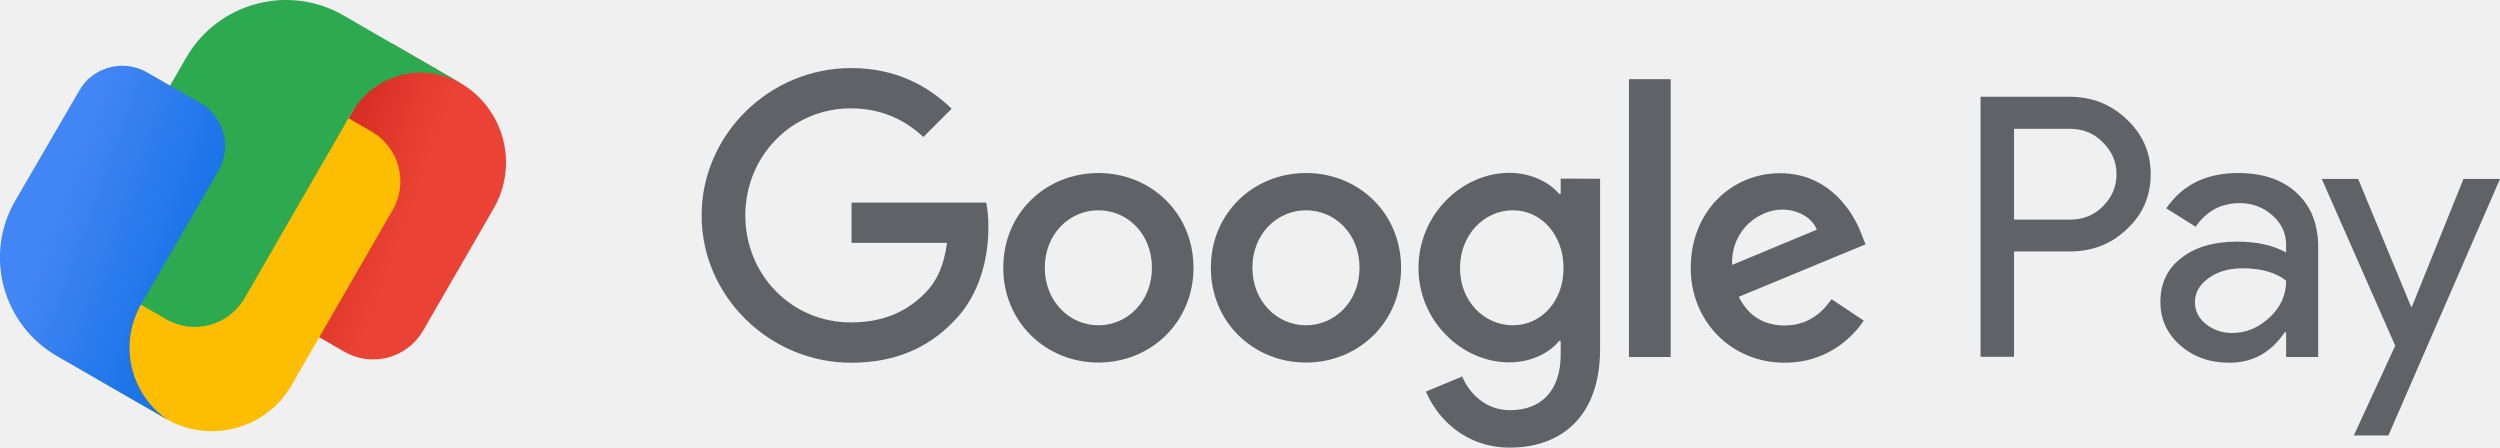
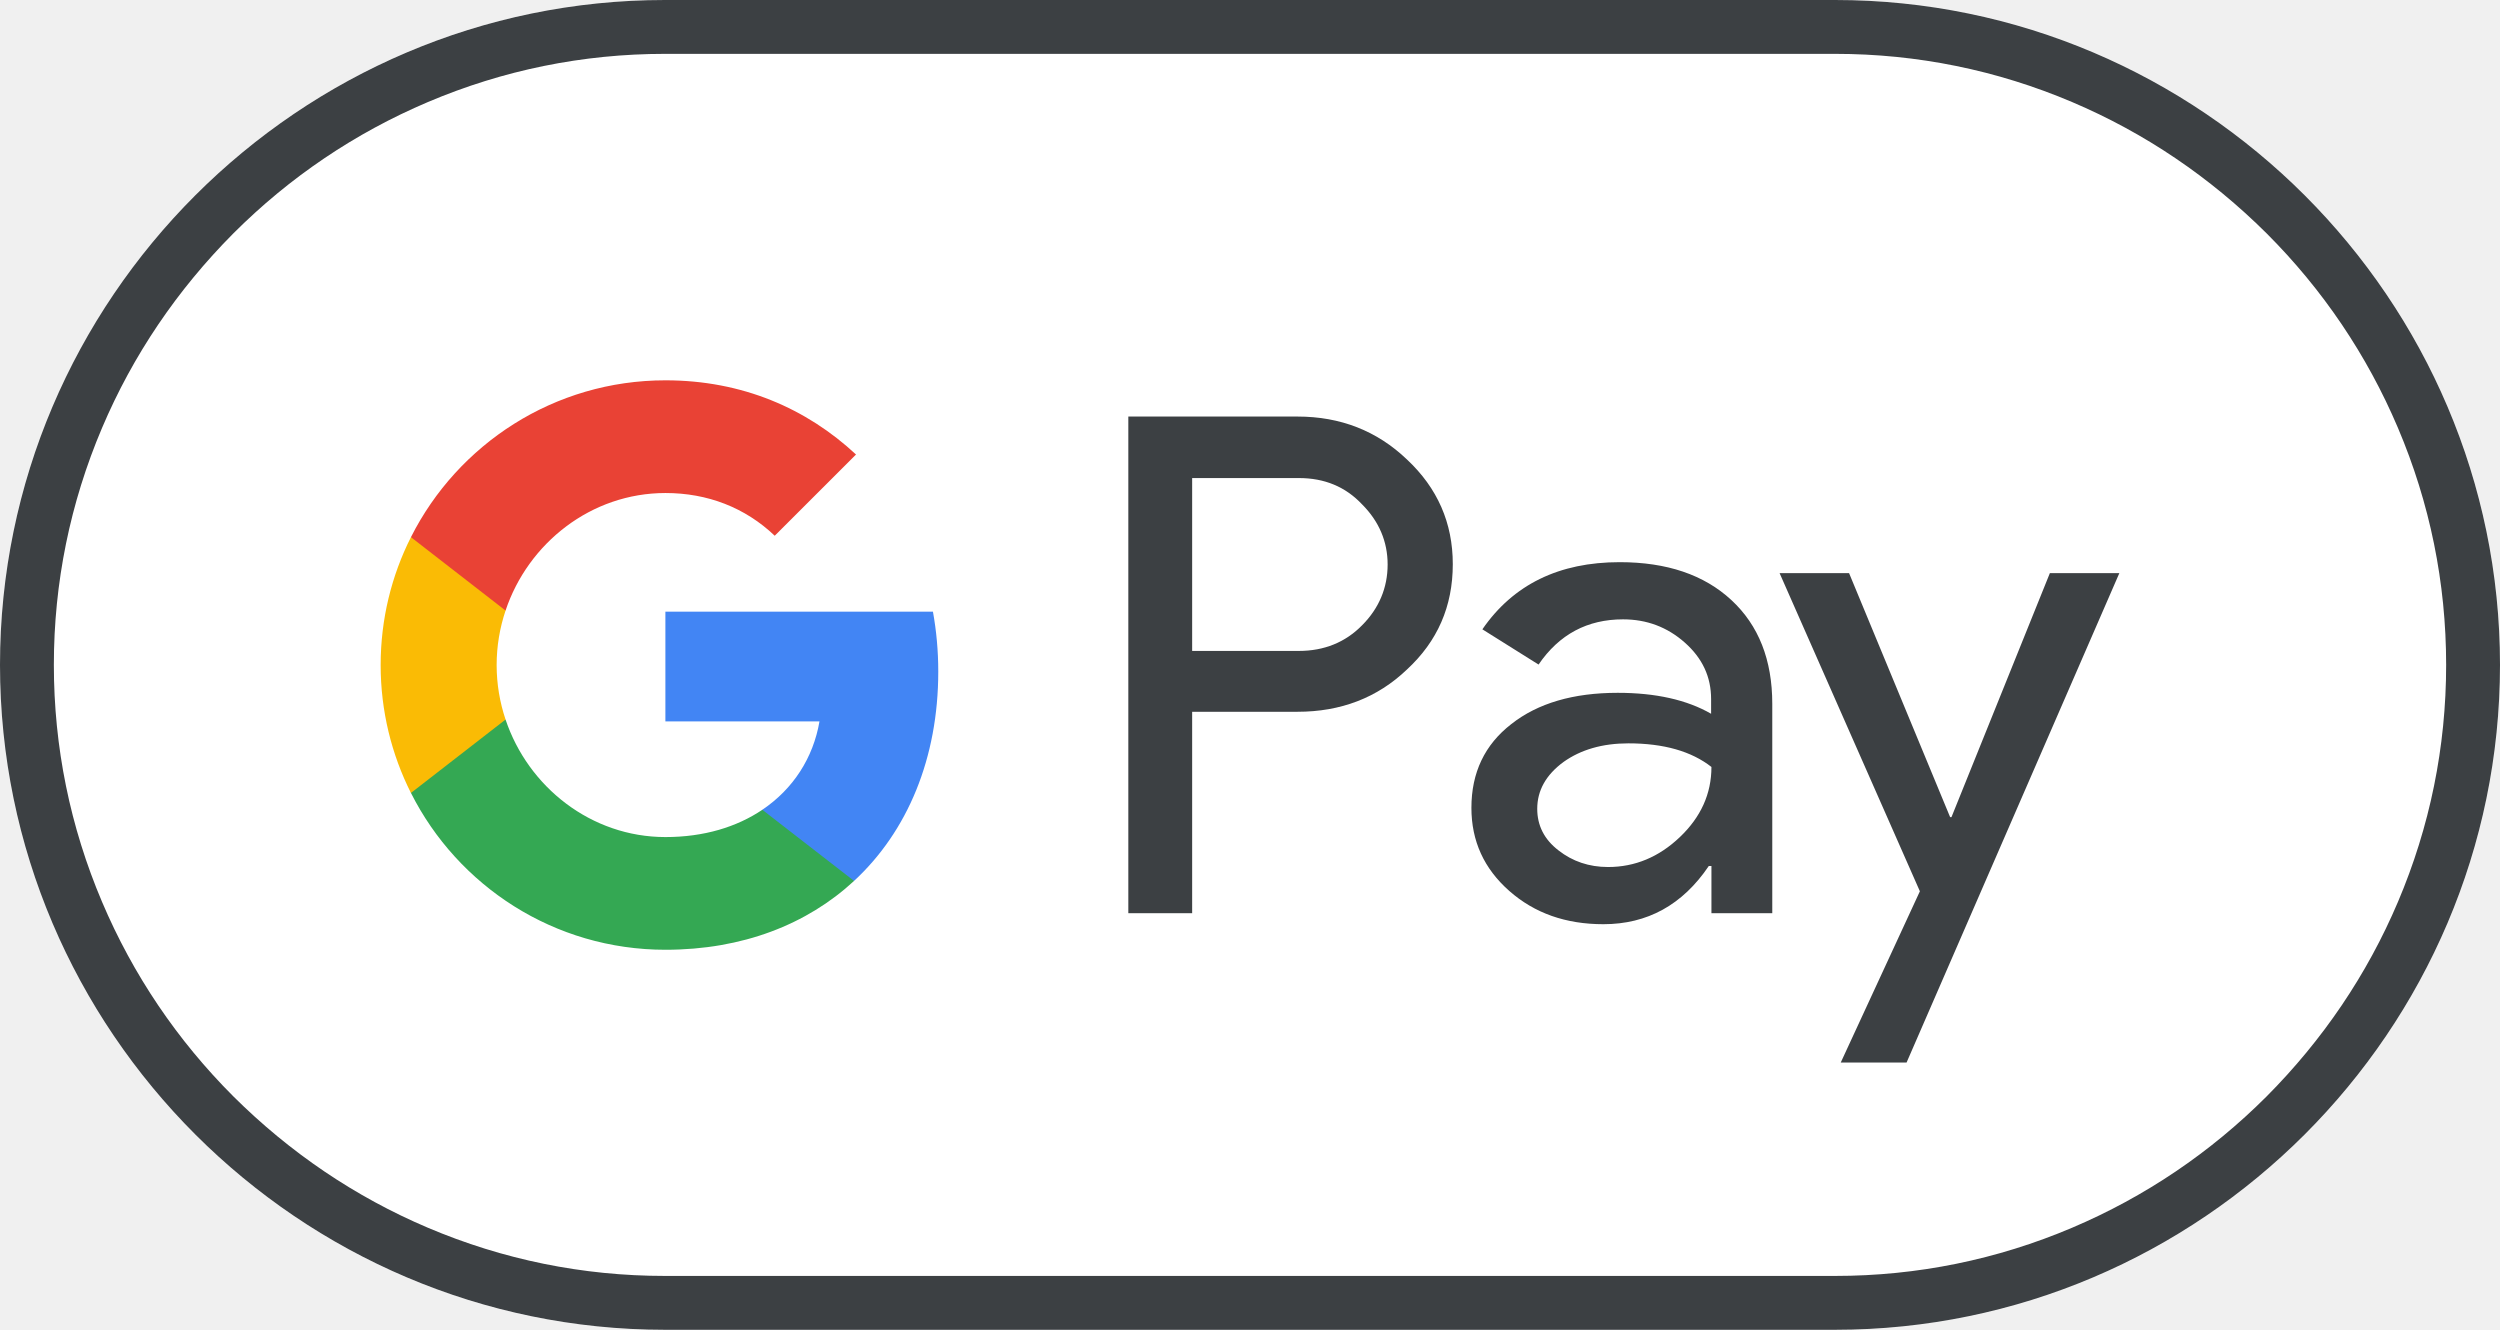
- <svg xmlns="http://www.w3.org/2000/svg" version="1.1" id="Livello_1" x="0px" y="0px" viewBox="0 0 1395.7 250" enable-background="new 0 0 1395.7 250" xml:space="preserve">
-   <g>
-     <g id="Product_name">
-       <path fill="#5F6368" d="M1124.4,140.4v58.8h-18.7V54h49.5c12.6,0,23.3,4.2,32.1,12.6c8.9,8.4,13.4,18.6,13.4,30.6    c0,12.3-4.5,22.6-13.4,30.8c-8.7,8.3-19.3,12.4-32.1,12.4H1124.4z M1124.4,71.9v50.7h31.2c7.4,0,13.6-2.5,18.5-7.5    c5-5,7.5-11,7.5-17.9c0-6.8-2.5-12.6-7.5-17.6c-4.9-5.1-11-7.7-18.5-7.7L1124.4,71.9L1124.4,71.9z" />
-       <path fill="#5F6368" d="M1249.5,96.6c13.8,0,24.7,3.7,32.7,11.1c8,7.4,12,17.5,12,30.3v61.3h-17.9v-13.8h-0.8    c-7.7,11.4-18,17-30.8,17c-11,0-20.1-3.2-27.5-9.7c-7.4-6.5-11.1-14.6-11.1-24.3c0-10.3,3.9-18.5,11.7-24.5    c7.8-6.1,18.2-9.1,31.1-9.1c11.1,0,20.2,2,27.4,6.1v-4.3c0-6.5-2.6-12-7.7-16.5c-5.1-4.5-11.2-6.8-18.1-6.8    c-10.4,0-18.7,4.4-24.7,13.2l-16.4-10.3C1218.4,103.1,1231.8,96.6,1249.5,96.6z M1225.4,168.8c0,4.9,2.1,8.9,6.2,12.2    c4.1,3.2,9,4.9,14.5,4.9c7.8,0,14.8-2.9,21-8.7c6.2-5.8,9.2-12.6,9.2-20.5c-5.8-4.6-13.9-6.9-24.3-6.9c-7.6,0-13.9,1.8-19,5.5    C1227.9,158.9,1225.4,163.4,1225.4,168.8z" />
-       <path fill="#5F6368" d="M1395.7,99.9l-62.3,143.2h-19.3l23.1-50.1l-41-93.1h20.3l29.6,71.4h0.4l28.8-71.4L1395.7,99.9L1395.7,99.9    z" />
+ <svg xmlns="http://www.w3.org/2000/svg" version="1.1" id="Google_Pay_Acceptance_Mark" x="0px" y="0px" enable-background="new 0 0 1094 742" xml:space="preserve" viewBox="170.7 170 752 400">
+   <path id="Base_1_" fill="#FFFFFF" d="M722.7,170h-352c-110,0-200,90-200,200l0,0c0,110,90,200,200,200h352c110,0,200-90,200-200l0,0  C922.7,260,832.7,170,722.7,170z" />
+   <path id="Outline" fill="#3C4043" d="M722.7,186.2c24.7,0,48.7,4.9,71.3,14.5c21.9,9.3,41.5,22.6,58.5,39.5  c16.9,16.9,30.2,36.6,39.5,58.5c9.6,22.6,14.5,46.6,14.5,71.3s-4.9,48.7-14.5,71.3c-9.3,21.9-22.6,41.5-39.5,58.5  c-16.9,16.9-36.6,30.2-58.5,39.5c-22.6,9.6-46.6,14.5-71.3,14.5h-352c-24.7,0-48.7-4.9-71.3-14.5c-21.9-9.3-41.5-22.6-58.5-39.5  c-16.9-16.9-30.2-36.6-39.5-58.5c-9.6-22.6-14.5-46.6-14.5-71.3s4.9-48.7,14.5-71.3c9.3-21.9,22.6-41.5,39.5-58.5  c16.9-16.9,36.6-30.2,58.5-39.5c22.6-9.6,46.6-14.5,71.3-14.5L722.7,186.2 M722.7,170h-352c-110,0-200,90-200,200l0,0  c0,110,90,200,200,200h352c110,0,200-90,200-200l0,0C922.7,260,832.7,170,722.7,170L722.7,170z" />
+   <g id="Google_Pay_Lockup_1_">
+     <g id="Pay_Typeface_3_">
+       <path id="Letter_p_3_" fill="#3C4043" d="M529.3,384.2v60.5h-19.2V295.3H561c12.9,0,23.9,4.3,32.9,12.9    c9.2,8.6,13.8,19.1,13.8,31.5c0,12.7-4.6,23.2-13.8,31.7c-8.9,8.5-19.9,12.7-32.9,12.7h-31.7V384.2z M529.3,313.7v52.1h32.1    c7.6,0,14-2.6,19-7.7c5.1-5.1,7.7-11.3,7.7-18.3c0-6.9-2.6-13-7.7-18.1c-5-5.3-11.3-7.9-19-7.9h-32.1V313.7z" />
+       <path id="Letter_a_3_" fill="#3C4043" d="M657.9,339.1c14.2,0,25.4,3.8,33.6,11.4c8.2,7.6,12.3,18,12.3,31.2v63h-18.3v-14.2h-0.8    c-7.9,11.7-18.5,17.5-31.7,17.5c-11.3,0-20.7-3.3-28.3-10s-11.4-15-11.4-25c0-10.6,4-19,12-25.2c8-6.3,18.7-9.4,32-9.4    c11.4,0,20.8,2.1,28.1,6.3v-4.4c0-6.7-2.6-12.3-7.9-17c-5.3-4.7-11.5-7-18.6-7c-10.7,0-19.2,4.5-25.4,13.6l-16.9-10.6    C625.9,345.8,639.7,339.1,657.9,339.1z M633.1,413.3c0,5,2.1,9.2,6.4,12.5c4.2,3.3,9.2,5,14.9,5c8.1,0,15.3-3,21.6-9    s9.5-13,9.5-21.1c-6-4.7-14.3-7.1-25-7.1c-7.8,0-14.3,1.9-19.5,5.6C635.7,403.1,633.1,407.8,633.1,413.3z" />
+       <path id="Letter_y_3_" fill="#3C4043" d="M808.2,342.4l-64,147.2h-19.8l23.8-51.5L706,342.4h20.9l30.4,73.4h0.4l29.6-73.4H808.2z" />
    </g>
-     <g id="Google_logo">
-       <path fill="#5F6368" d="M475.4,135.6v-22.5h75.2c0.8,4,1.2,8.7,1.2,13.8c0,16.8-4.6,37.7-19.4,52.5c-14.4,15-32.9,23.1-57.3,23.1    c-45.3,0-83.4-36.9-83.4-82.2S429.7,38,475,38c25.1,0,42.9,9.8,56.3,22.7l-15.8,15.8c-9.6-9-22.7-16-40.5-16    c-33.1,0-58.9,26.7-58.9,59.8S441.9,180,475,180c21.5,0,33.7-8.6,41.5-16.4c6.4-6.4,10.6-15.5,12.2-28L475.4,135.6z" />
-       <path fill="#5F6368" d="M666.3,149.5c0,30.5-23.9,52.9-53.1,52.9s-53.1-22.5-53.1-52.9c0-30.7,23.9-52.9,53.1-52.9    C642.5,96.6,666.3,118.9,666.3,149.5z M643.1,149.5c0-19.1-13.8-32.1-29.9-32.1c-16,0-29.9,13-29.9,32.1    c0,18.8,13.8,32.1,29.9,32.1C629.3,181.6,643.1,168.4,643.1,149.5z" />
-       <path fill="#5F6368" d="M782.2,149.5c0,30.5-23.9,52.9-53.1,52.9S676,180,676,149.5c0-30.7,23.9-52.9,53.1-52.9    C758.4,96.6,782.2,118.9,782.2,149.5z M759,149.5c0-19.1-13.8-32.1-29.9-32.1c-16,0-29.9,13-29.9,32.1c0,18.8,13.8,32.1,29.9,32.1    C745.1,181.6,759,168.4,759,149.5z" />
-       <path fill="#5F6368" d="M893.3,99.8v95c0,39.1-23.1,55.1-50.3,55.1c-25.7,0-41.1-17.2-46.9-31.3l20.2-8.4    c3.6,8.6,12.4,18.8,26.7,18.8c17.4,0,28.3-10.8,28.3-31.1v-7.6h-0.8c-5.2,6.4-15.2,12-27.9,12c-26.5,0-50.7-23.1-50.7-52.7    c0-29.9,24.3-53.1,50.7-53.1c12.6,0,22.7,5.6,27.9,11.8h0.8v-8.6L893.3,99.8L893.3,99.8z M872.9,149.7c0-18.6-12.4-32.3-28.3-32.3    c-16,0-29.5,13.6-29.5,32.3c0,18.4,13.4,31.9,29.5,31.9C860.4,181.6,872.9,168.2,872.9,149.7z" />
-       <path fill="#5F6368" d="M932.7,44.2v155.1h-23.3V44.2H932.7z" />
-       <path fill="#5F6368" d="M1022.5,167l18,12c-5.8,8.6-19.8,23.5-44.1,23.5c-30.1,0-52.5-23.3-52.5-52.9c0-31.5,22.7-52.9,49.9-52.9    c27.5,0,40.9,21.9,45.3,33.7l2.4,6l-70.8,29.3c5.4,10.6,13.8,16,25.7,16C1008.3,181.6,1016.5,175.8,1022.5,167z M967,147.9    l47.3-19.7c-2.6-6.6-10.4-11.2-19.6-11.2C982.8,117.1,966.4,127.5,967,147.9z" />
-     </g>
-     <g id="Product_icon">
-       <linearGradient id="Google_Red_1_" gradientUnits="userSpaceOnUse" x1="166.322" y1="132.126" x2="270.058" y2="94.37" gradientTransform="matrix(1 0 0 -1 0 228.339)">
-         <stop offset="0.2" style="stop-color:#D93025" />
-         <stop offset="0.6" style="stop-color:#EA4335" />
-       </linearGradient>
-       <path id="Google_Red" fill="url(#Google_Red_1_)" d="M148.8,145.3l69.9-121.1l38.1,22c24.6,14.2,33,45.6,18.8,70.2l-39.4,68.2    c-8.9,15.4-28.5,20.6-43.9,11.8l-35.3-20.4C146.3,169.7,142.6,156,148.8,145.3z" />
-       <path id="Google_Yellow" fill="#FDBD00" d="M141.4,61.2L54.5,211.8l38.1,22c24.6,14.2,56,5.8,70.2-18.8l56.4-97.7    c8.9-15.4,3.6-35-11.8-43.9L172,53C161.3,46.8,147.6,50.5,141.4,61.2z" />
-       <path id="Google_Green" fill="#2DA94F" d="M218.7,24.2L191.8,8.6c-30.7-17.7-70-7.2-87.8,23.5l-50,86.6    c-8.9,15.4-3.6,35,11.8,43.9l26.9,15.6c15.4,8.9,35,3.6,43.9-11.8L196.3,63l0,0c12.4-21.5,39.8-28.8,61.3-16.4" />
-       <linearGradient id="Google_Blue_1_" gradientUnits="userSpaceOnUse" x1="8.836" y1="119.909" x2="124.399" y2="77.847" gradientTransform="matrix(1 0 0 -1 0 228.339)">
-         <stop offset="0.2" style="stop-color:#4285F4" />
-         <stop offset="0.8" style="stop-color:#1B74E8" />
-       </linearGradient>
-       <path id="Google_Blue" fill="url(#Google_Blue_1_)" d="M111.8,57.5L82.1,40.4c-13.3-7.6-30.2-3.1-37.8,10.1L8.5,112.1    c-17.6,30.3-7.1,69.1,23.3,86.7l22.6,13l27.5,15.8l11.9,6.9C72.7,220.3,66,192,78.9,169.7l9.2-15.9l33.8-58.4    C129.6,82,125,65.1,111.8,57.5z" />
+     <g id="Google_Mark_1_">
+       <path id="Blue_500" fill="#4285F4" d="M452.93,372c0-6.26-0.56-12.25-1.6-18.01h-80.48v33L417.2,387    c-1.88,10.98-7.93,20.34-17.2,26.58v21.41h27.59C443.7,420.08,452.93,398.04,452.93,372z" />
+       <path id="Green_500_1_" fill="#34A853" d="M400.01,413.58c-7.68,5.18-17.57,8.21-29.14,8.21c-22.35,0-41.31-15.06-48.1-35.36    h-28.46v22.08c14.1,27.98,43.08,47.18,76.56,47.18c23.14,0,42.58-7.61,56.73-20.71L400.01,413.58z" />
+       <path id="Yellow_500_1_" fill="#FABB05" d="M320.09,370.05c0-5.7,0.95-11.21,2.68-16.39v-22.08h-28.46    c-5.83,11.57-9.11,24.63-9.11,38.47s3.29,26.9,9.11,38.47l28.46-22.08C321.04,381.26,320.09,375.75,320.09,370.05z" />
+       <path id="Red_500" fill="#E94235" d="M370.87,318.3c12.63,0,23.94,4.35,32.87,12.85l24.45-24.43    c-14.85-13.83-34.21-22.32-57.32-22.32c-33.47,0-62.46,19.2-76.56,47.18l28.46,22.08C329.56,333.36,348.52,318.3,370.87,318.3z" />
    </g>
  </g>
</svg>
